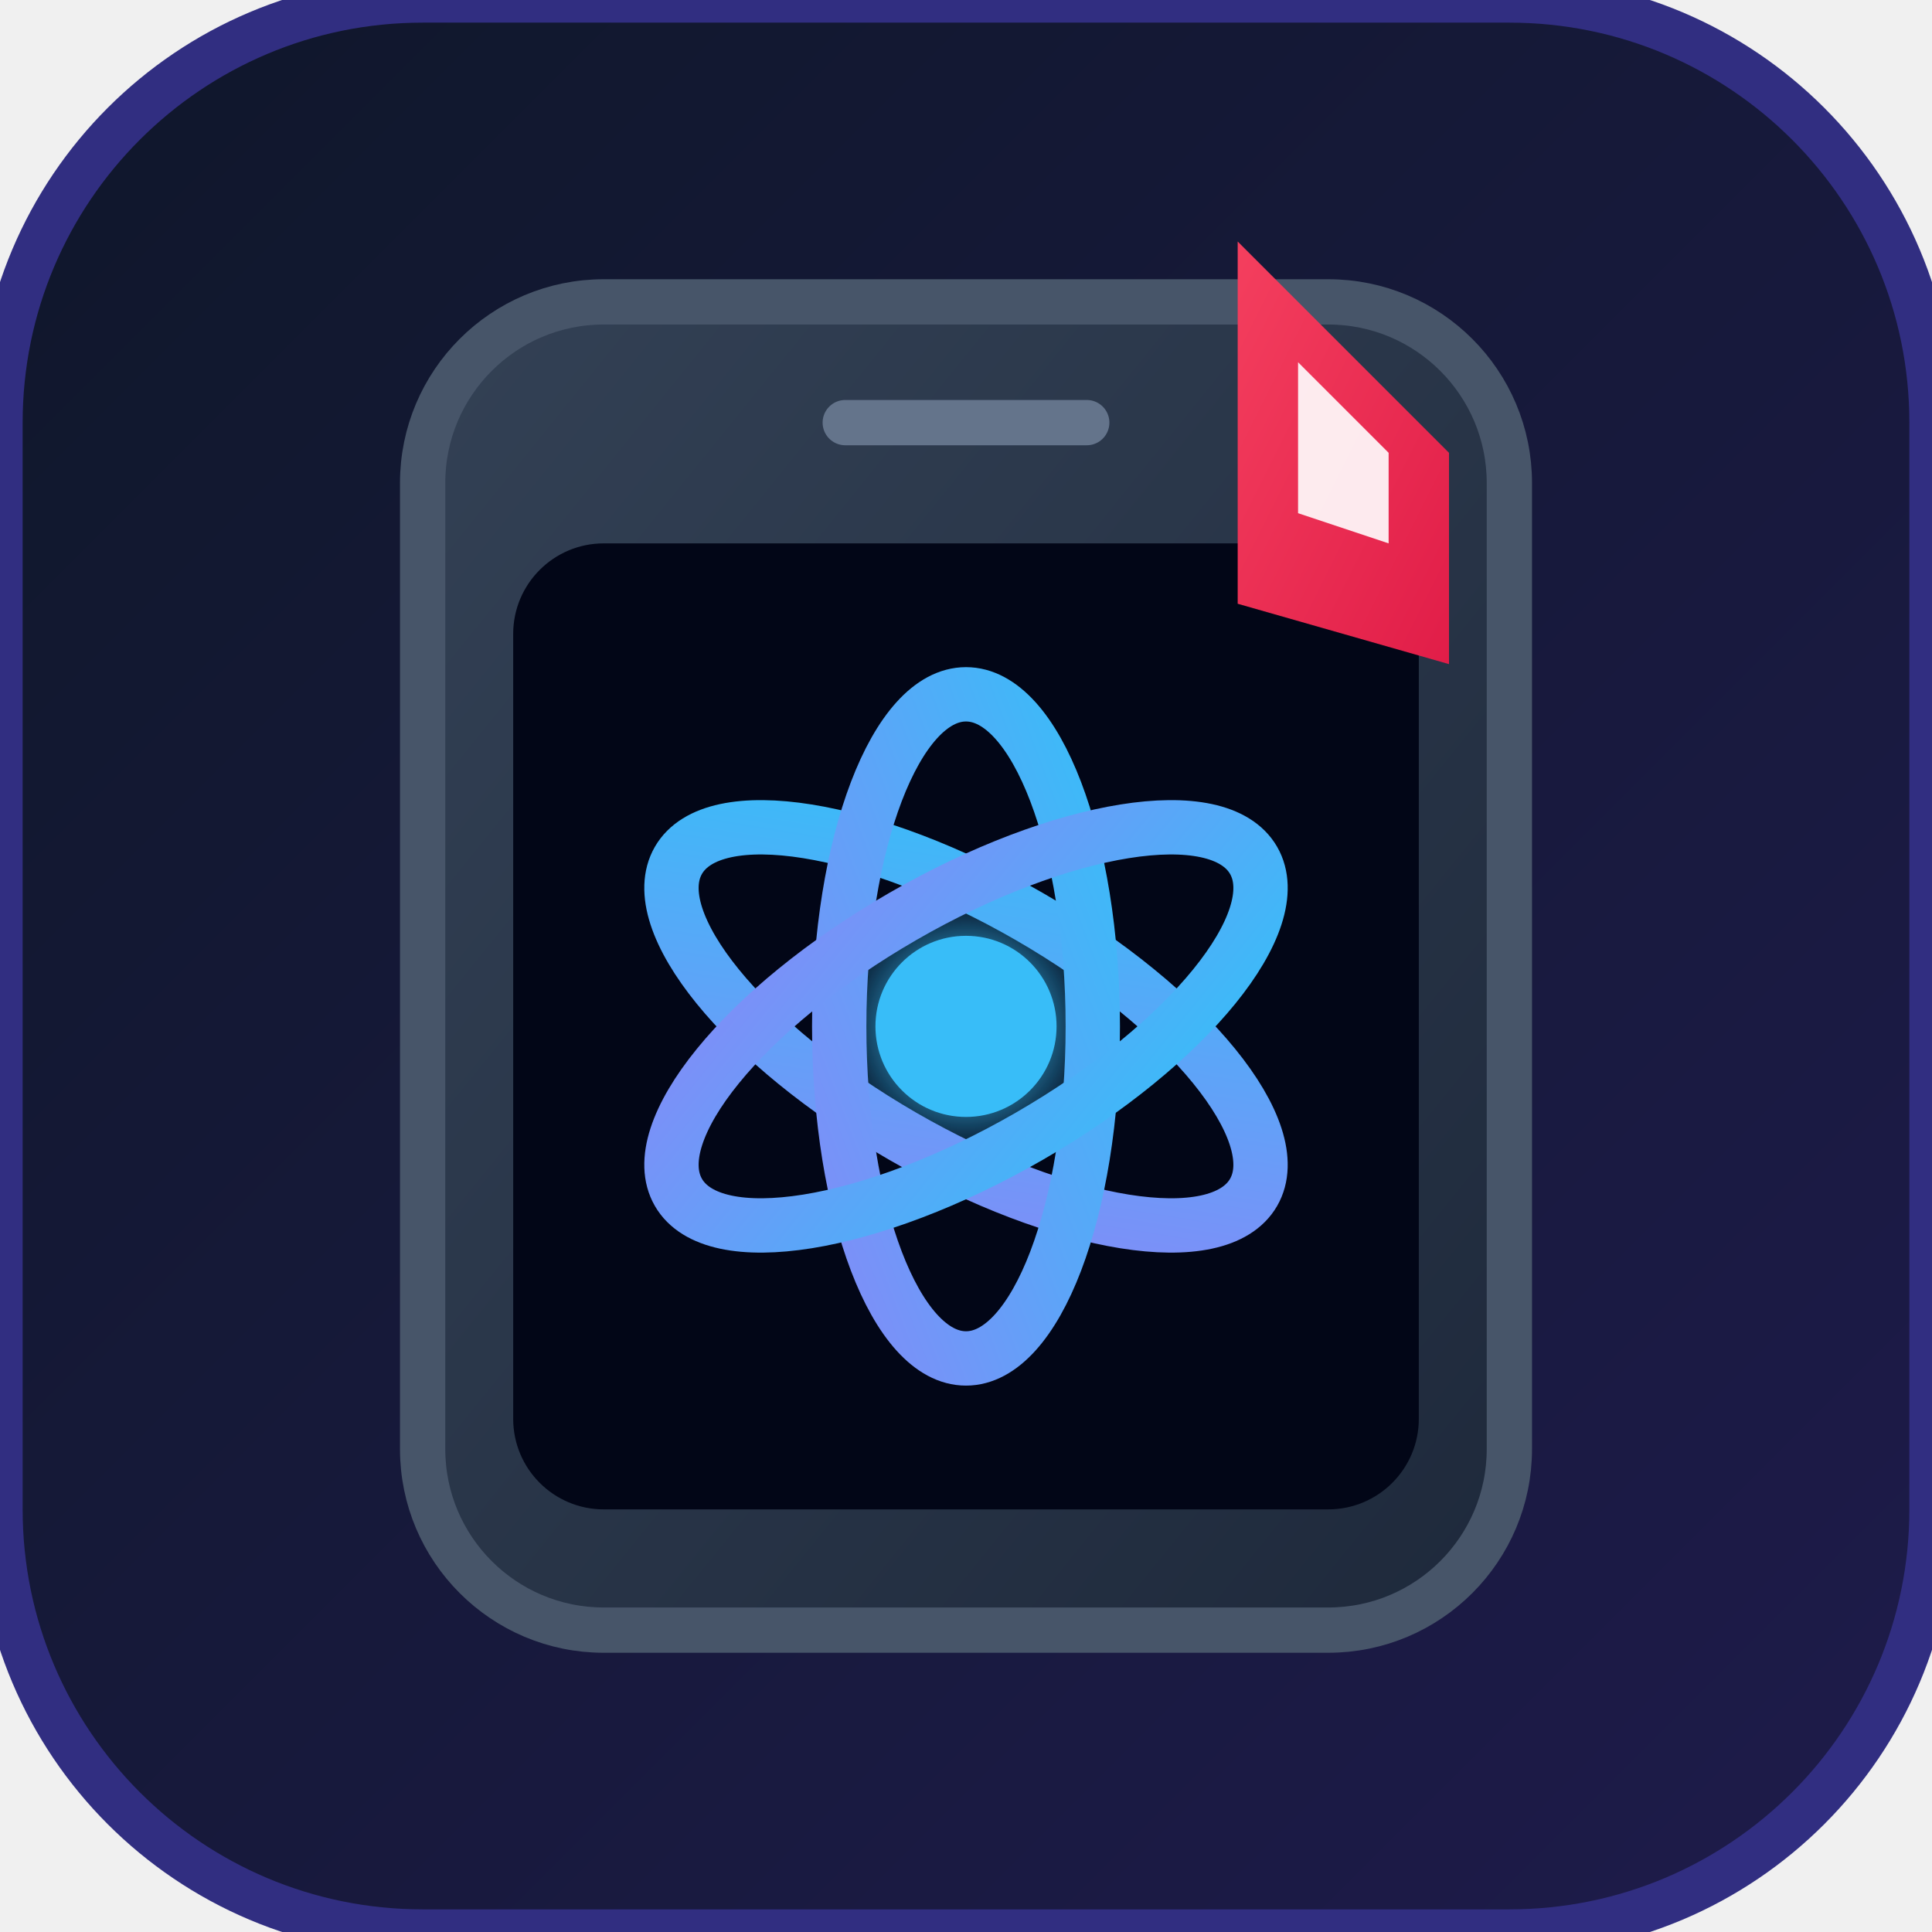
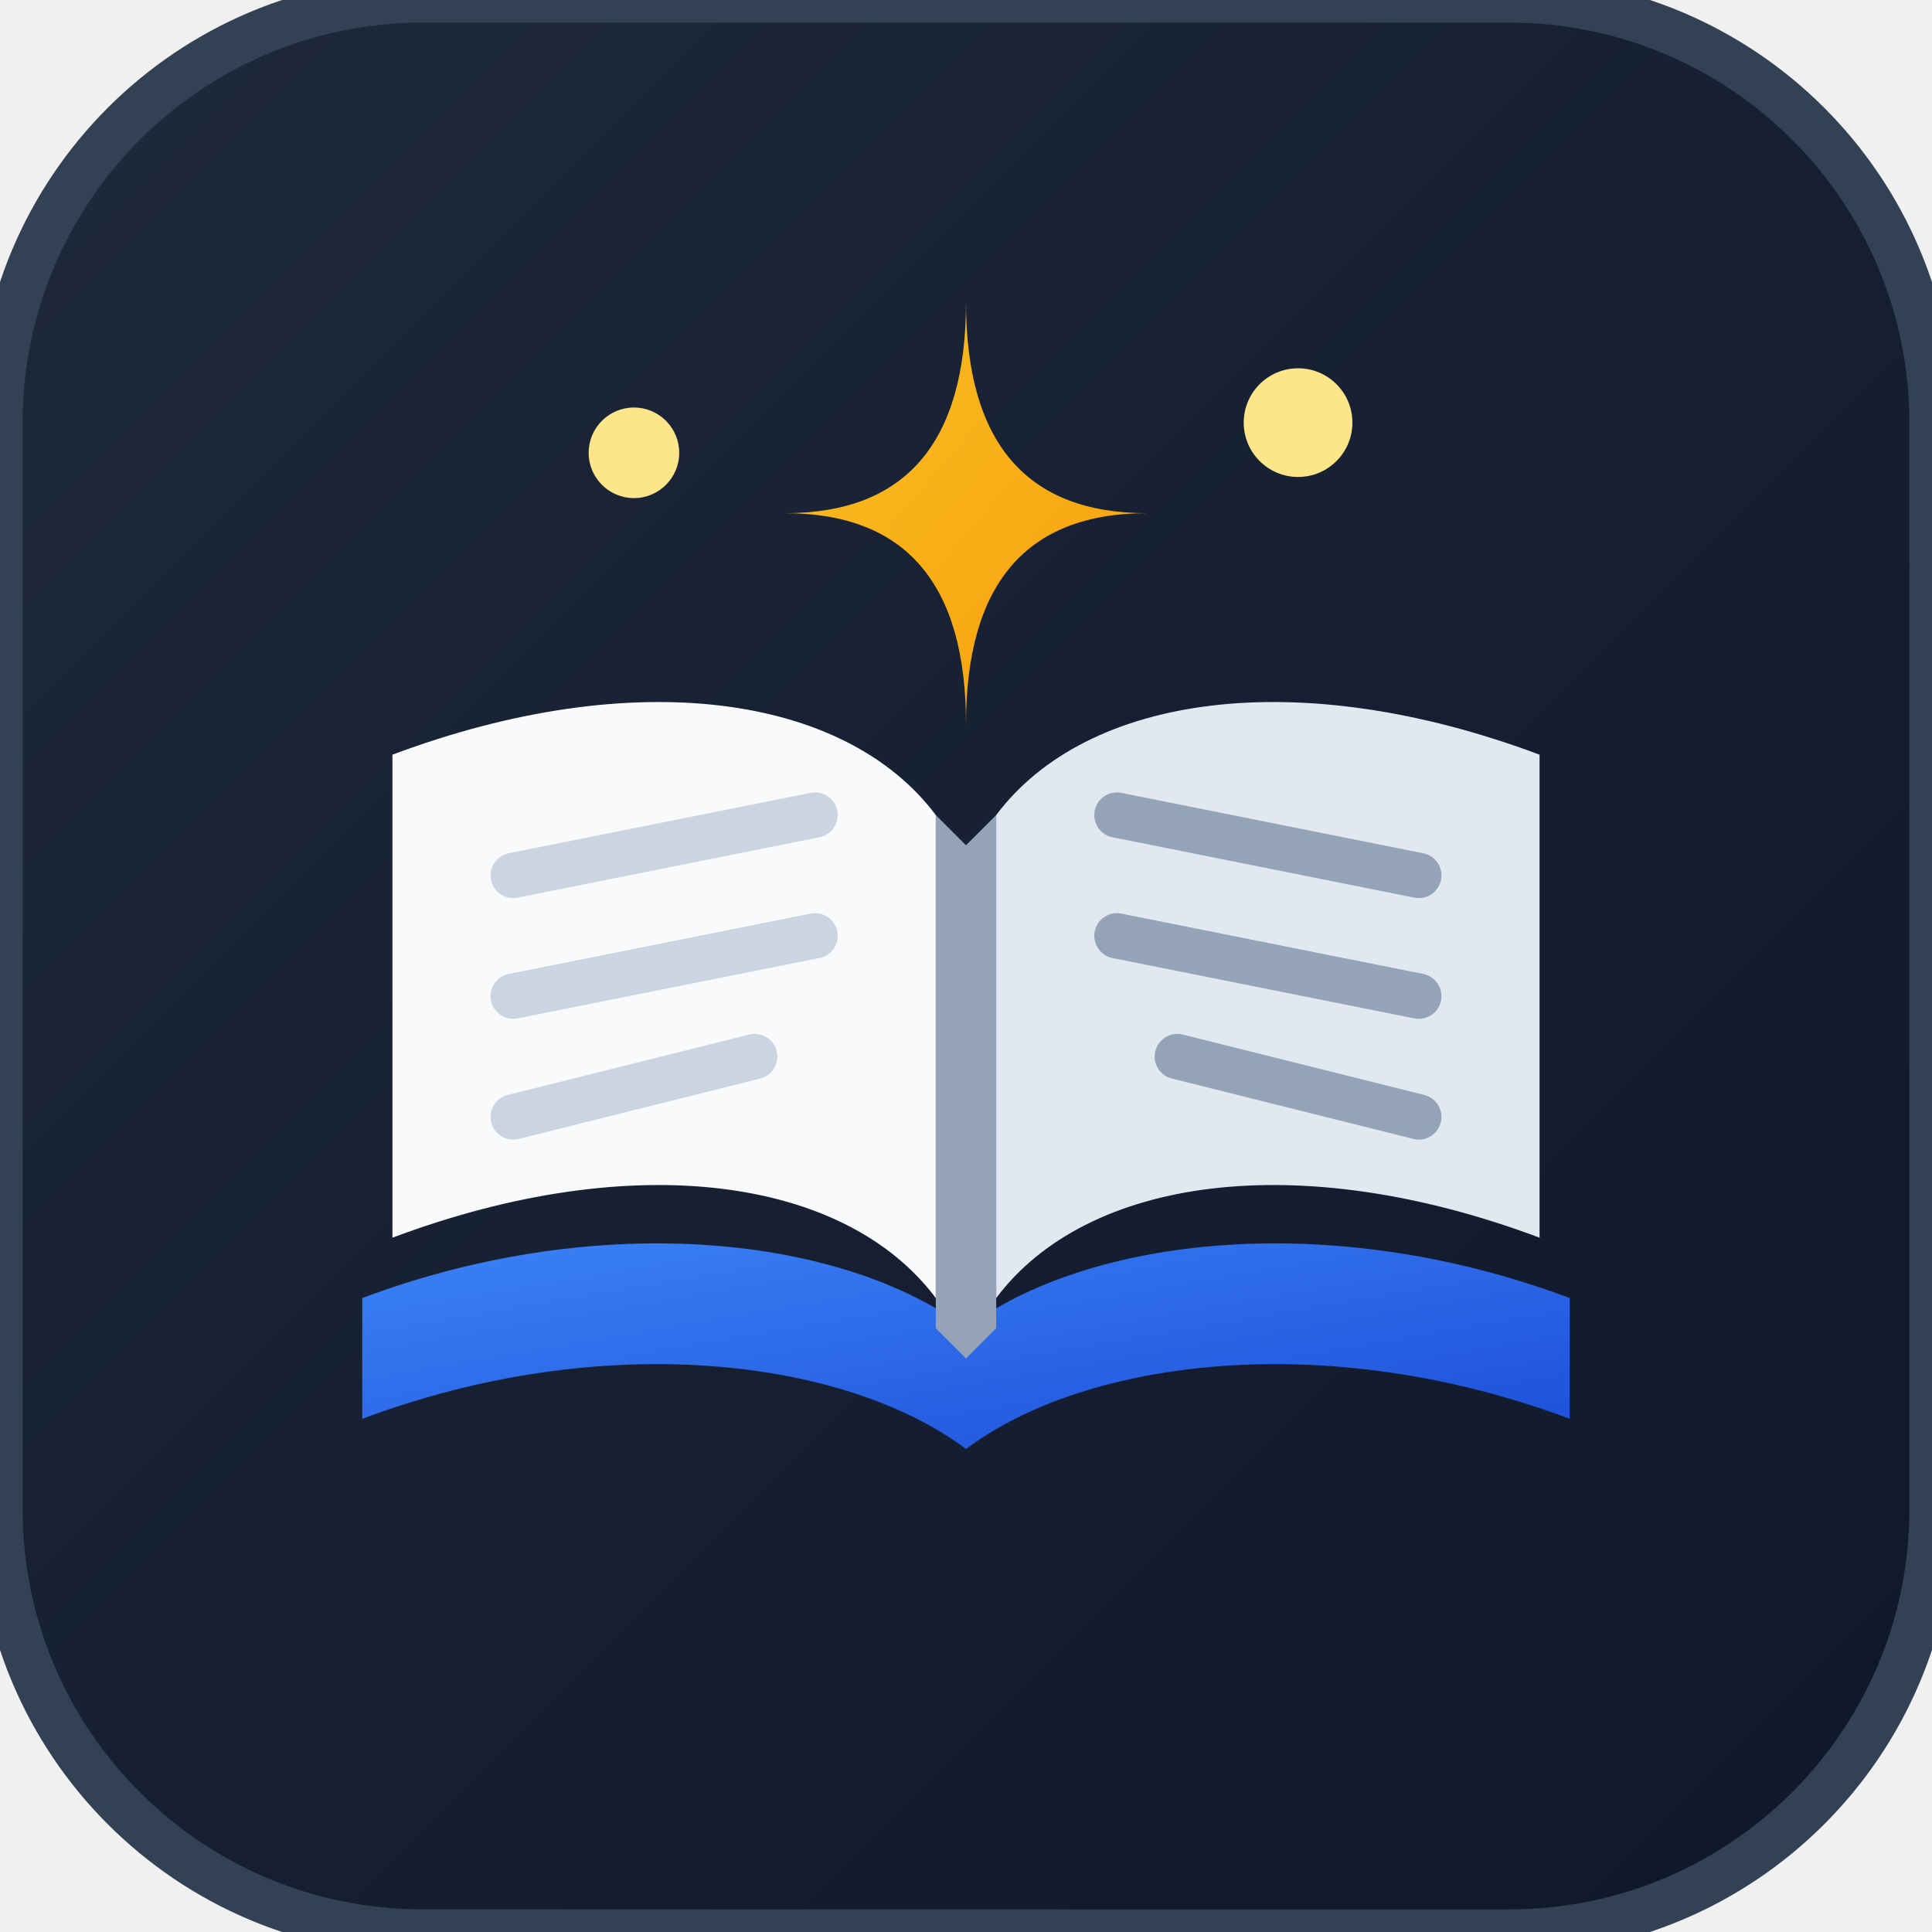
- <svg xmlns="http://www.w3.org/2000/svg" viewBox="0 0 64 64">
+ <svg xmlns="http://www.w3.org/2000/svg" viewBox="0 0 64 64" width="64" height="64">
  <defs>
-     <linearGradient id="bgGradNative" x1="0%" y1="0%" x2="100%" y2="100%">
-       <stop offset="0%" stop-color="#0f172a" />
-       <stop offset="100%" stop-color="#1e1b4b" />
+     <linearGradient id="badgeBg1" x1="0%" y1="0%" x2="100%" y2="100%">
+       <stop offset="0%" stop-color="#1e293b" />
+       <stop offset="100%" stop-color="#0f172a" />
    </linearGradient>
-     <linearGradient id="phoneGrad" x1="0%" y1="0%" x2="100%" y2="100%">
-       <stop offset="0%" stop-color="#334155" />
-       <stop offset="100%" stop-color="#1e293b" />
+     <linearGradient id="starGrad" x1="0%" y1="0%" x2="100%" y2="100%">
+       <stop offset="0%" stop-color="#fbbf24" />
+       <stop offset="100%" stop-color="#f59e0b" />
    </linearGradient>
-     <linearGradient id="angGradNative" x1="0%" y1="0%" x2="100%" y2="100%">
-       <stop offset="0%" stop-color="#f43f5e" />
-       <stop offset="100%" stop-color="#e11d48" />
+     <linearGradient id="coverGrad" x1="0%" y1="0%" x2="100%" y2="100%">
+       <stop offset="0%" stop-color="#3b82f6" />
+       <stop offset="100%" stop-color="#1d4ed8" />
    </linearGradient>
-     <linearGradient id="rnGrad" x1="0%" y1="0%" x2="100%" y2="100%">
-       <stop offset="0%" stop-color="#38bdf8" />
-       <stop offset="100%" stop-color="#818cf8" />
-     </linearGradient>
-     <filter id="glowNative" x="-20%" y="-20%" width="140%" height="140%">
-       <feGaussianBlur stdDeviation="1.2" result="blur" />
-       <feComposite in="SourceGraphic" in2="blur" operator="over" />
-     </filter>
  </defs>
-   <rect width="64" height="64" rx="14" fill="url(#bgGradNative)" stroke="#312e81" stroke-width="1.5" />
-   <rect x="14" y="10" width="36" height="44" rx="6" fill="url(#phoneGrad)" stroke="#475569" stroke-width="1.5" />
-   <line x1="28" y1="14" x2="36" y2="14" stroke="#64748b" stroke-width="1.5" stroke-linecap="round" />
-   <rect x="17" y="18" width="30" height="32" rx="3" fill="#020617" />
-   <g transform="translate(32, 34)">
-     <circle cx="0" cy="0" r="3" fill="#38bdf8" filter="url(#glowNative)" />
-     <ellipse cx="0" cy="0" rx="11" ry="4.2" fill="none" stroke="url(#rnGrad)" stroke-width="1.8" transform="rotate(30)" />
-     <ellipse cx="0" cy="0" rx="11" ry="4.2" fill="none" stroke="url(#rnGrad)" stroke-width="1.8" transform="rotate(90)" />
-     <ellipse cx="0" cy="0" rx="11" ry="4.2" fill="none" stroke="url(#rnGrad)" stroke-width="1.8" transform="rotate(150)" />
-   </g>
-   <polygon points="41,8 48,15 48,22 41,20" fill="url(#angGradNative)" />
-   <polygon points="43,12 46,15 46,18 43,17" fill="#ffffff" opacity="0.9" />
+   <rect width="64" height="64" rx="14" fill="url(#badgeBg1)" stroke="#334155" stroke-width="1.5" />
+   <path d="M12 43 C 20 40, 28 41, 32 44 C 36 41, 44 40, 52 43 L 52 47 C 44 44, 36 45, 32 48 C 28 45, 20 44, 12 47 Z" fill="url(#coverGrad)" />
+   <path d="M13 25 C 21 22, 28 23, 31 27 L 31 43 C 28 39, 21 38, 13 41 Z" fill="#f8fafc" />
+   <line x1="17" y1="29" x2="27" y2="27" stroke="#cbd5e1" stroke-width="1.5" stroke-linecap="round" />
+   <line x1="17" y1="33" x2="27" y2="31" stroke="#cbd5e1" stroke-width="1.5" stroke-linecap="round" />
+   <line x1="17" y1="37" x2="25" y2="35" stroke="#cbd5e1" stroke-width="1.5" stroke-linecap="round" />
+   <path d="M51 25 C 43 22, 36 23, 33 27 L 33 43 C 36 39, 43 38, 51 41 Z" fill="#e2e8f0" />
+   <line x1="37" y1="27" x2="47" y2="29" stroke="#94a3b8" stroke-width="1.5" stroke-linecap="round" />
+   <line x1="37" y1="31" x2="47" y2="33" stroke="#94a3b8" stroke-width="1.5" stroke-linecap="round" />
+   <line x1="39" y1="35" x2="47" y2="37" stroke="#94a3b8" stroke-width="1.5" stroke-linecap="round" />
+   <path d="M31 27 L 32 28 L 33 27 L 33 44 L 32 45 L 31 44 Z" fill="#94a3b8" />
+   <path d="M32 10 Q 32 17 38 17 Q 32 17 32 24 Q 32 17 26 17 Q 32 17 32 10 Z" fill="url(#starGrad)" />
+   <circle cx="21" cy="15" r="1.5" fill="#fde68a" />
+   <circle cx="43" cy="14" r="1.8" fill="#fde68a" />
</svg>
